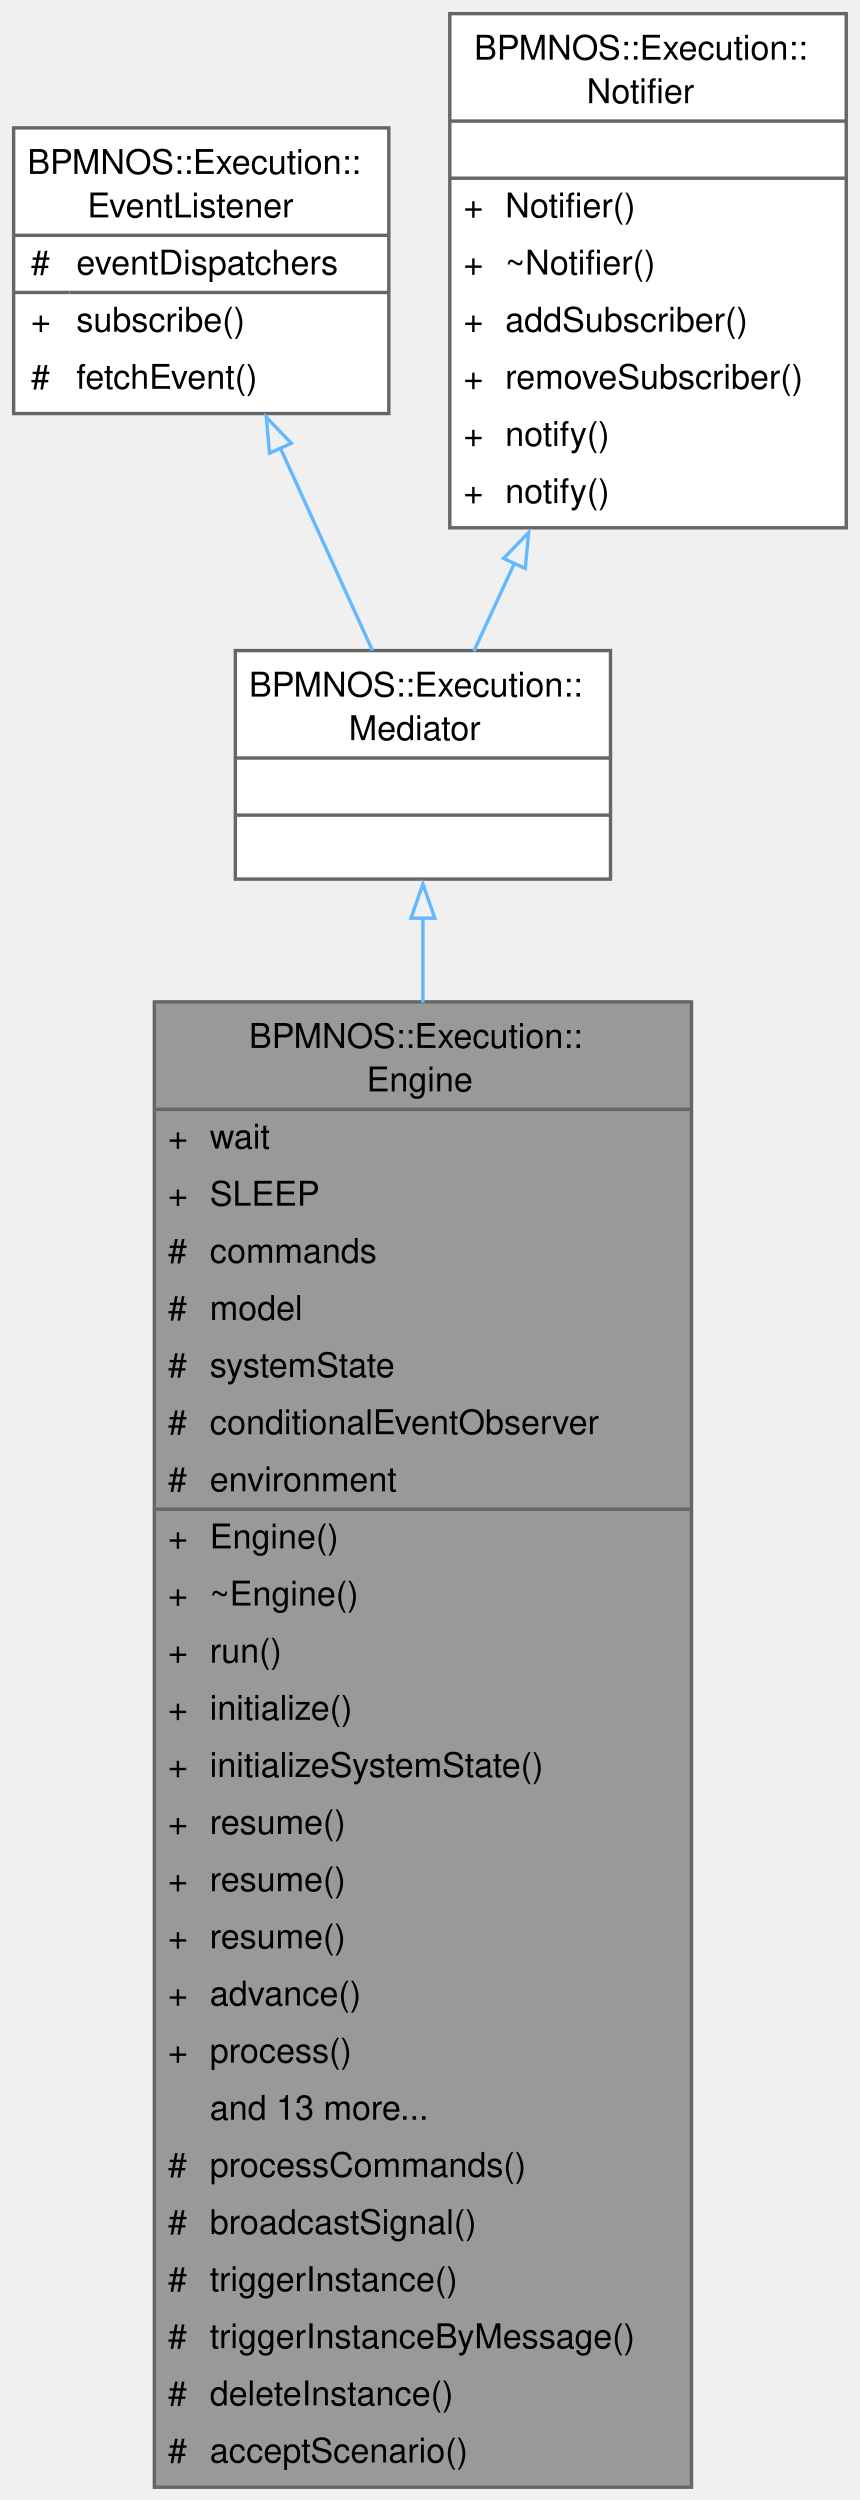
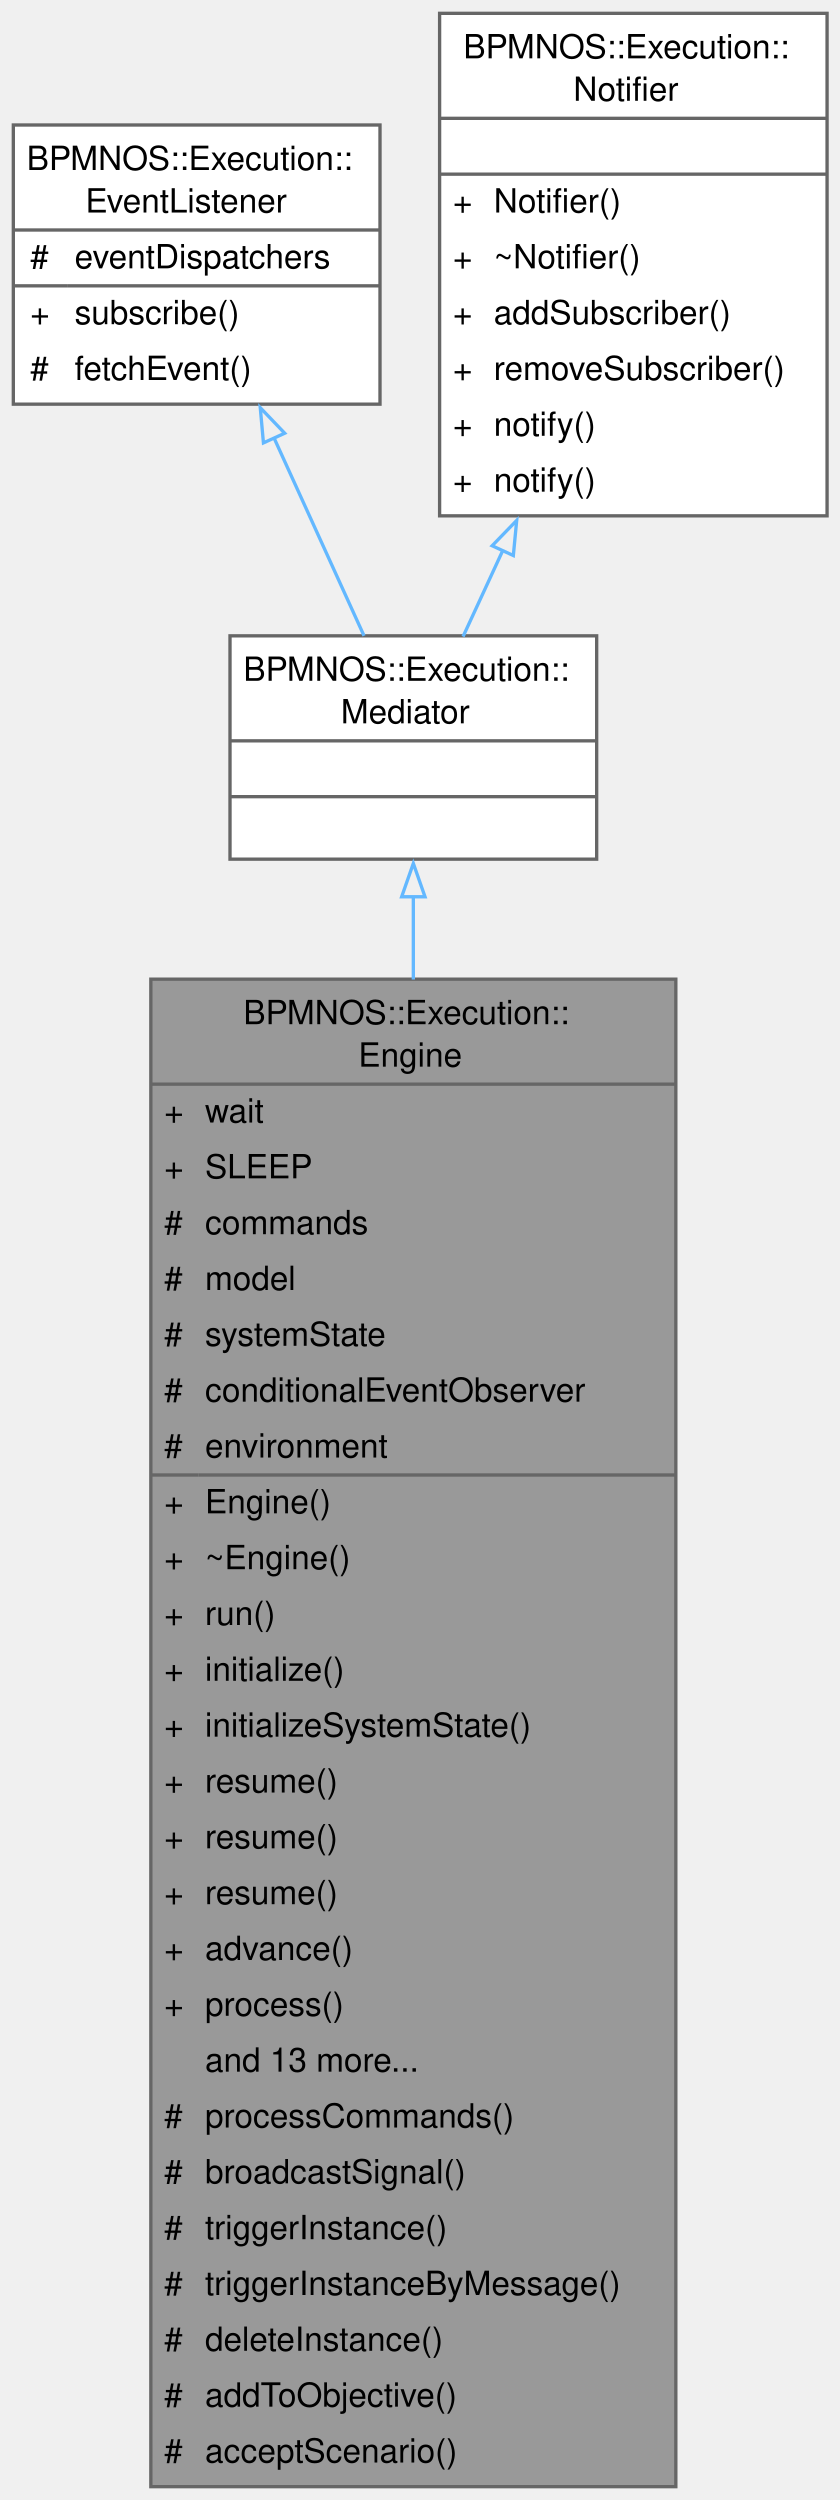
- <svg xmlns="http://www.w3.org/2000/svg" xmlns:xlink="http://www.w3.org/1999/xlink" width="252pt" height="733pt" viewBox="0.00 0.00 252.00 733.00">
-   <g id="graph0" class="graph" transform="scale(1 1) rotate(0) translate(4 729.25)">
+ <svg xmlns="http://www.w3.org/2000/svg" xmlns:xlink="http://www.w3.org/1999/xlink" width="252pt" height="750pt" viewBox="0.00 0.00 252.00 750.00">
+   <g id="graph0" class="graph" transform="scale(1 1) rotate(0) translate(4 746)">
    <g id="Node000001" class="node">
      <g id="a_Node000001">
        <a xlink:title=" ">
-           <polygon fill="#999999" stroke="none" points="198.75,-435.5 41.25,-435.5 41.25,0 198.75,0 198.75,-435.5" />
-           <text xml:space="preserve" text-anchor="start" x="69" y="-422" font-family="Helvetica,sans-Serif" font-size="10.00">BPMNOS::Execution::</text>
-           <text xml:space="preserve" text-anchor="start" x="103.5" y="-409.25" font-family="Helvetica,sans-Serif" font-size="10.00">Engine</text>
+           <polygon fill="#999999" stroke="none" points="198.75,-452.25 41.25,-452.25 41.25,0 198.75,0 198.75,-452.25" />
+           <text xml:space="preserve" text-anchor="start" x="69" y="-438.75" font-family="Helvetica,sans-Serif" font-size="10.00">BPMNOS::Execution::</text>
+           <text xml:space="preserve" text-anchor="start" x="103.5" y="-426" font-family="Helvetica,sans-Serif" font-size="10.00">Engine</text>
+           <text xml:space="preserve" text-anchor="start" x="45.25" y="-409.25" font-family="Helvetica,sans-Serif" font-size="10.00">+</text>
+           <text xml:space="preserve" text-anchor="start" x="57.5" y="-409.25" font-family="Helvetica,sans-Serif" font-size="10.00">wait</text>
          <text xml:space="preserve" text-anchor="start" x="45.25" y="-392.5" font-family="Helvetica,sans-Serif" font-size="10.00">+</text>
-           <text xml:space="preserve" text-anchor="start" x="57.5" y="-392.5" font-family="Helvetica,sans-Serif" font-size="10.00">wait</text>
-           <text xml:space="preserve" text-anchor="start" x="45.25" y="-375.75" font-family="Helvetica,sans-Serif" font-size="10.00">+</text>
-           <text xml:space="preserve" text-anchor="start" x="57.5" y="-375.75" font-family="Helvetica,sans-Serif" font-size="10.00">SLEEP</text>
+           <text xml:space="preserve" text-anchor="start" x="57.5" y="-392.5" font-family="Helvetica,sans-Serif" font-size="10.00">SLEEP</text>
+           <text xml:space="preserve" text-anchor="start" x="45.25" y="-375.75" font-family="Helvetica,sans-Serif" font-size="10.00">#</text>
+           <text xml:space="preserve" text-anchor="start" x="57.5" y="-375.75" font-family="Helvetica,sans-Serif" font-size="10.00">commands</text>
          <text xml:space="preserve" text-anchor="start" x="45.25" y="-359" font-family="Helvetica,sans-Serif" font-size="10.00">#</text>
-           <text xml:space="preserve" text-anchor="start" x="57.5" y="-359" font-family="Helvetica,sans-Serif" font-size="10.00">commands</text>
+           <text xml:space="preserve" text-anchor="start" x="57.5" y="-359" font-family="Helvetica,sans-Serif" font-size="10.00">model</text>
          <text xml:space="preserve" text-anchor="start" x="45.25" y="-342.25" font-family="Helvetica,sans-Serif" font-size="10.00">#</text>
-           <text xml:space="preserve" text-anchor="start" x="57.5" y="-342.25" font-family="Helvetica,sans-Serif" font-size="10.00">model</text>
+           <text xml:space="preserve" text-anchor="start" x="57.5" y="-342.25" font-family="Helvetica,sans-Serif" font-size="10.00">systemState</text>
          <text xml:space="preserve" text-anchor="start" x="45.25" y="-325.5" font-family="Helvetica,sans-Serif" font-size="10.00">#</text>
-           <text xml:space="preserve" text-anchor="start" x="57.5" y="-325.5" font-family="Helvetica,sans-Serif" font-size="10.00">systemState</text>
+           <text xml:space="preserve" text-anchor="start" x="57.5" y="-325.5" font-family="Helvetica,sans-Serif" font-size="10.00">conditionalEventObserver</text>
          <text xml:space="preserve" text-anchor="start" x="45.25" y="-308.75" font-family="Helvetica,sans-Serif" font-size="10.00">#</text>
-           <text xml:space="preserve" text-anchor="start" x="57.5" y="-308.75" font-family="Helvetica,sans-Serif" font-size="10.00">conditionalEventObserver</text>
-           <text xml:space="preserve" text-anchor="start" x="45.25" y="-292" font-family="Helvetica,sans-Serif" font-size="10.00">#</text>
-           <text xml:space="preserve" text-anchor="start" x="57.5" y="-292" font-family="Helvetica,sans-Serif" font-size="10.00">environment</text>
+           <text xml:space="preserve" text-anchor="start" x="57.5" y="-308.75" font-family="Helvetica,sans-Serif" font-size="10.00">environment</text>
+           <text xml:space="preserve" text-anchor="start" x="45.25" y="-292" font-family="Helvetica,sans-Serif" font-size="10.00">+</text>
+           <text xml:space="preserve" text-anchor="start" x="57.5" y="-292" font-family="Helvetica,sans-Serif" font-size="10.00">Engine()</text>
          <text xml:space="preserve" text-anchor="start" x="45.25" y="-275.25" font-family="Helvetica,sans-Serif" font-size="10.00">+</text>
-           <text xml:space="preserve" text-anchor="start" x="57.5" y="-275.25" font-family="Helvetica,sans-Serif" font-size="10.00">Engine()</text>
+           <text xml:space="preserve" text-anchor="start" x="57.5" y="-275.25" font-family="Helvetica,sans-Serif" font-size="10.00">~Engine()</text>
          <text xml:space="preserve" text-anchor="start" x="45.25" y="-258.5" font-family="Helvetica,sans-Serif" font-size="10.00">+</text>
-           <text xml:space="preserve" text-anchor="start" x="57.5" y="-258.5" font-family="Helvetica,sans-Serif" font-size="10.00">~Engine()</text>
+           <text xml:space="preserve" text-anchor="start" x="57.5" y="-258.5" font-family="Helvetica,sans-Serif" font-size="10.00">run()</text>
          <text xml:space="preserve" text-anchor="start" x="45.25" y="-241.75" font-family="Helvetica,sans-Serif" font-size="10.00">+</text>
-           <text xml:space="preserve" text-anchor="start" x="57.5" y="-241.75" font-family="Helvetica,sans-Serif" font-size="10.00">run()</text>
+           <text xml:space="preserve" text-anchor="start" x="57.5" y="-241.75" font-family="Helvetica,sans-Serif" font-size="10.00">initialize()</text>
          <text xml:space="preserve" text-anchor="start" x="45.25" y="-225" font-family="Helvetica,sans-Serif" font-size="10.00">+</text>
-           <text xml:space="preserve" text-anchor="start" x="57.5" y="-225" font-family="Helvetica,sans-Serif" font-size="10.00">initialize()</text>
+           <text xml:space="preserve" text-anchor="start" x="57.5" y="-225" font-family="Helvetica,sans-Serif" font-size="10.00">initializeSystemState()</text>
          <text xml:space="preserve" text-anchor="start" x="45.25" y="-208.25" font-family="Helvetica,sans-Serif" font-size="10.00">+</text>
-           <text xml:space="preserve" text-anchor="start" x="57.5" y="-208.25" font-family="Helvetica,sans-Serif" font-size="10.00">initializeSystemState()</text>
+           <text xml:space="preserve" text-anchor="start" x="57.5" y="-208.25" font-family="Helvetica,sans-Serif" font-size="10.00">resume()</text>
          <text xml:space="preserve" text-anchor="start" x="45.25" y="-191.5" font-family="Helvetica,sans-Serif" font-size="10.00">+</text>
          <text xml:space="preserve" text-anchor="start" x="57.5" y="-191.5" font-family="Helvetica,sans-Serif" font-size="10.00">resume()</text>
          <text xml:space="preserve" text-anchor="start" x="45.25" y="-174.75" font-family="Helvetica,sans-Serif" font-size="10.00">+</text>
          <text xml:space="preserve" text-anchor="start" x="57.5" y="-174.75" font-family="Helvetica,sans-Serif" font-size="10.00">resume()</text>
          <text xml:space="preserve" text-anchor="start" x="45.25" y="-158" font-family="Helvetica,sans-Serif" font-size="10.00">+</text>
-           <text xml:space="preserve" text-anchor="start" x="57.5" y="-158" font-family="Helvetica,sans-Serif" font-size="10.00">resume()</text>
+           <text xml:space="preserve" text-anchor="start" x="57.5" y="-158" font-family="Helvetica,sans-Serif" font-size="10.00">advance()</text>
          <text xml:space="preserve" text-anchor="start" x="45.25" y="-141.25" font-family="Helvetica,sans-Serif" font-size="10.00">+</text>
-           <text xml:space="preserve" text-anchor="start" x="57.5" y="-141.25" font-family="Helvetica,sans-Serif" font-size="10.00">advance()</text>
-           <text xml:space="preserve" text-anchor="start" x="45.25" y="-124.5" font-family="Helvetica,sans-Serif" font-size="10.00">+</text>
-           <text xml:space="preserve" text-anchor="start" x="57.5" y="-124.5" font-family="Helvetica,sans-Serif" font-size="10.00">process()</text>
-           <text xml:space="preserve" text-anchor="start" x="57.5" y="-107.75" font-family="Helvetica,sans-Serif" font-size="10.00">and 13 more...</text>
+           <text xml:space="preserve" text-anchor="start" x="57.5" y="-141.25" font-family="Helvetica,sans-Serif" font-size="10.00">process()</text>
+           <text xml:space="preserve" text-anchor="start" x="57.5" y="-124.5" font-family="Helvetica,sans-Serif" font-size="10.00">and 13 more...</text>
+           <text xml:space="preserve" text-anchor="start" x="45.25" y="-107.75" font-family="Helvetica,sans-Serif" font-size="10.00">#</text>
+           <text xml:space="preserve" text-anchor="start" x="57.5" y="-107.75" font-family="Helvetica,sans-Serif" font-size="10.00">processCommands()</text>
          <text xml:space="preserve" text-anchor="start" x="45.25" y="-91" font-family="Helvetica,sans-Serif" font-size="10.00">#</text>
-           <text xml:space="preserve" text-anchor="start" x="57.5" y="-91" font-family="Helvetica,sans-Serif" font-size="10.00">processCommands()</text>
+           <text xml:space="preserve" text-anchor="start" x="57.5" y="-91" font-family="Helvetica,sans-Serif" font-size="10.00">broadcastSignal()</text>
          <text xml:space="preserve" text-anchor="start" x="45.25" y="-74.25" font-family="Helvetica,sans-Serif" font-size="10.00">#</text>
-           <text xml:space="preserve" text-anchor="start" x="57.5" y="-74.25" font-family="Helvetica,sans-Serif" font-size="10.00">broadcastSignal()</text>
+           <text xml:space="preserve" text-anchor="start" x="57.5" y="-74.25" font-family="Helvetica,sans-Serif" font-size="10.00">triggerInstance()</text>
          <text xml:space="preserve" text-anchor="start" x="45.25" y="-57.5" font-family="Helvetica,sans-Serif" font-size="10.00">#</text>
-           <text xml:space="preserve" text-anchor="start" x="57.5" y="-57.5" font-family="Helvetica,sans-Serif" font-size="10.00">triggerInstance()</text>
+           <text xml:space="preserve" text-anchor="start" x="57.5" y="-57.5" font-family="Helvetica,sans-Serif" font-size="10.00">triggerInstanceByMessage()</text>
          <text xml:space="preserve" text-anchor="start" x="45.25" y="-40.75" font-family="Helvetica,sans-Serif" font-size="10.00">#</text>
-           <text xml:space="preserve" text-anchor="start" x="57.5" y="-40.75" font-family="Helvetica,sans-Serif" font-size="10.00">triggerInstanceByMessage()</text>
+           <text xml:space="preserve" text-anchor="start" x="57.5" y="-40.75" font-family="Helvetica,sans-Serif" font-size="10.00">deleteInstance()</text>
          <text xml:space="preserve" text-anchor="start" x="45.25" y="-24" font-family="Helvetica,sans-Serif" font-size="10.00">#</text>
-           <text xml:space="preserve" text-anchor="start" x="57.5" y="-24" font-family="Helvetica,sans-Serif" font-size="10.00">deleteInstance()</text>
+           <text xml:space="preserve" text-anchor="start" x="57.5" y="-24" font-family="Helvetica,sans-Serif" font-size="10.00">addToObjective()</text>
          <text xml:space="preserve" text-anchor="start" x="45.25" y="-7.25" font-family="Helvetica,sans-Serif" font-size="10.00">#</text>
          <text xml:space="preserve" text-anchor="start" x="57.5" y="-7.25" font-family="Helvetica,sans-Serif" font-size="10.00">acceptScenario()</text>
-           <polygon fill="#666666" stroke="#666666" points="41.25,-404 41.25,-404 198.75,-404 198.75,-404 41.25,-404" />
-           <polygon fill="#666666" stroke="#666666" points="41.25,-286.75 41.25,-286.75 55.5,-286.75 55.5,-286.75 41.25,-286.75" />
-           <polygon fill="#666666" stroke="#666666" points="55.5,-286.75 55.5,-286.75 198.75,-286.75 198.75,-286.75 55.5,-286.75" />
-           <polygon fill="none" stroke="#666666" points="41.25,0 41.25,-435.5 198.75,-435.5 198.75,0 41.25,0" />
+           <polygon fill="#666666" stroke="#666666" points="41.25,-420.75 41.25,-420.75 198.75,-420.75 198.75,-420.75 41.25,-420.75" />
+           <polygon fill="#666666" stroke="#666666" points="41.25,-303.5 41.25,-303.5 55.5,-303.5 55.5,-303.5 41.25,-303.5" />
+           <polygon fill="#666666" stroke="#666666" points="55.5,-303.5 55.5,-303.5 198.75,-303.5 198.75,-303.5 55.5,-303.5" />
+           <polygon fill="none" stroke="#666666" points="41.25,0 41.25,-452.25 198.75,-452.25 198.75,0 41.25,0" />
        </a>
      </g>
    </g>
    <g id="Node000002" class="node">
      <g id="a_Node000002">
        <a xlink:href="structBPMNOS_1_1Execution_1_1Mediator.html" target="_top" xlink:title="Represents an abstract base class for a class that is an event listener and notifier.">
-           <polygon fill="white" stroke="none" points="175,-538.5 65,-538.5 65,-471.5 175,-471.5 175,-538.5" />
-           <text xml:space="preserve" text-anchor="start" x="69" y="-525" font-family="Helvetica,sans-Serif" font-size="10.00">BPMNOS::Execution::</text>
-           <text xml:space="preserve" text-anchor="start" x="98.25" y="-512.25" font-family="Helvetica,sans-Serif" font-size="10.00">Mediator</text>
+           <polygon fill="white" stroke="none" points="175,-555.25 65,-555.25 65,-488.25 175,-488.25 175,-555.25" />
+           <text xml:space="preserve" text-anchor="start" x="69" y="-541.75" font-family="Helvetica,sans-Serif" font-size="10.00">BPMNOS::Execution::</text>
+           <text xml:space="preserve" text-anchor="start" x="98.25" y="-529" font-family="Helvetica,sans-Serif" font-size="10.00">Mediator</text>
+           <text xml:space="preserve" text-anchor="start" x="118.5" y="-512.25" font-family="Helvetica,sans-Serif" font-size="10.00"> </text>
          <text xml:space="preserve" text-anchor="start" x="118.5" y="-495.5" font-family="Helvetica,sans-Serif" font-size="10.00"> </text>
-           <text xml:space="preserve" text-anchor="start" x="118.5" y="-478.75" font-family="Helvetica,sans-Serif" font-size="10.00"> </text>
+           <polygon fill="#666666" stroke="#666666" points="65,-523.75 65,-523.75 175,-523.75 175,-523.75 65,-523.75" />
          <polygon fill="#666666" stroke="#666666" points="65,-507 65,-507 175,-507 175,-507 65,-507" />
-           <polygon fill="#666666" stroke="#666666" points="65,-490.25 65,-490.25 175,-490.25 175,-490.25 65,-490.25" />
-           <polygon fill="none" stroke="#666666" points="65,-471.5 65,-538.5 175,-538.5 175,-471.5 65,-471.5" />
+           <polygon fill="none" stroke="#666666" points="65,-488.25 65,-555.25 175,-555.25 175,-488.25 65,-488.25" />
        </a>
      </g>
    </g>
    <g id="edge1_Node000001_Node000002" class="edge">
      <g id="a_edge1_Node000001_Node000002">
        <a xlink:title=" ">
-           <path fill="none" stroke="#63b8ff" d="M120,-460.19C120,-452.55 120,-444.16 120,-435.25" />
-           <polygon fill="none" stroke="#63b8ff" points="116.5,-460.04 120,-470.04 123.5,-460.04 116.5,-460.04" />
+           <path fill="none" stroke="#63b8ff" d="M120,-477.13C120,-469.49 120,-461.09 120,-452.15" />
+           <polygon fill="none" stroke="#63b8ff" points="116.5,-476.97 120,-486.97 123.5,-476.97 116.5,-476.97" />
        </a>
      </g>
    </g>
    <g id="Node000003" class="node">
      <g id="a_Node000003">
        <a xlink:href="classBPMNOS_1_1Execution_1_1EventListener.html" target="_top" xlink:title=" ">
-           <polygon fill="white" stroke="none" points="110,-691.75 0,-691.75 0,-608 110,-608 110,-691.75" />
-           <text xml:space="preserve" text-anchor="start" x="4" y="-678.25" font-family="Helvetica,sans-Serif" font-size="10.00">BPMNOS::Execution::</text>
-           <text xml:space="preserve" text-anchor="start" x="21.62" y="-665.5" font-family="Helvetica,sans-Serif" font-size="10.00">EventListener</text>
-           <text xml:space="preserve" text-anchor="start" x="5.06" y="-648.75" font-family="Helvetica,sans-Serif" font-size="10.00">#</text>
-           <text xml:space="preserve" text-anchor="start" x="18.38" y="-648.75" font-family="Helvetica,sans-Serif" font-size="10.00">eventDispatchers</text>
-           <text xml:space="preserve" text-anchor="start" x="5.06" y="-632" font-family="Helvetica,sans-Serif" font-size="10.00">+</text>
-           <text xml:space="preserve" text-anchor="start" x="18.38" y="-632" font-family="Helvetica,sans-Serif" font-size="10.00">subscribe()</text>
-           <text xml:space="preserve" text-anchor="start" x="5.06" y="-615.25" font-family="Helvetica,sans-Serif" font-size="10.00">#</text>
-           <text xml:space="preserve" text-anchor="start" x="18.38" y="-615.25" font-family="Helvetica,sans-Serif" font-size="10.00">fetchEvent()</text>
-           <polygon fill="#666666" stroke="#666666" points="0,-660.25 0,-660.25 110,-660.25 110,-660.25 0,-660.25" />
-           <polygon fill="#666666" stroke="#666666" points="0,-643.5 0,-643.5 16.38,-643.5 16.38,-643.5 0,-643.5" />
-           <polygon fill="#666666" stroke="#666666" points="16.38,-643.5 16.38,-643.5 110,-643.5 110,-643.5 16.38,-643.5" />
-           <polygon fill="none" stroke="#666666" points="0,-608 0,-691.75 110,-691.75 110,-608 0,-608" />
+           <polygon fill="white" stroke="none" points="110,-708.5 0,-708.5 0,-624.75 110,-624.75 110,-708.5" />
+           <text xml:space="preserve" text-anchor="start" x="4" y="-695" font-family="Helvetica,sans-Serif" font-size="10.00">BPMNOS::Execution::</text>
+           <text xml:space="preserve" text-anchor="start" x="21.62" y="-682.25" font-family="Helvetica,sans-Serif" font-size="10.00">EventListener</text>
+           <text xml:space="preserve" text-anchor="start" x="5.06" y="-665.5" font-family="Helvetica,sans-Serif" font-size="10.00">#</text>
+           <text xml:space="preserve" text-anchor="start" x="18.38" y="-665.5" font-family="Helvetica,sans-Serif" font-size="10.00">eventDispatchers</text>
+           <text xml:space="preserve" text-anchor="start" x="5.06" y="-648.75" font-family="Helvetica,sans-Serif" font-size="10.00">+</text>
+           <text xml:space="preserve" text-anchor="start" x="18.38" y="-648.75" font-family="Helvetica,sans-Serif" font-size="10.00">subscribe()</text>
+           <text xml:space="preserve" text-anchor="start" x="5.06" y="-632" font-family="Helvetica,sans-Serif" font-size="10.00">#</text>
+           <text xml:space="preserve" text-anchor="start" x="18.38" y="-632" font-family="Helvetica,sans-Serif" font-size="10.00">fetchEvent()</text>
+           <polygon fill="#666666" stroke="#666666" points="0,-677 0,-677 110,-677 110,-677 0,-677" />
+           <polygon fill="#666666" stroke="#666666" points="0,-660.25 0,-660.25 16.38,-660.25 16.38,-660.25 0,-660.25" />
+           <polygon fill="#666666" stroke="#666666" points="16.38,-660.25 16.38,-660.25 110,-660.25 110,-660.25 16.38,-660.25" />
+           <polygon fill="none" stroke="#666666" points="0,-624.75 0,-708.5 110,-708.5 110,-624.75 0,-624.75" />
        </a>
      </g>
    </g>
    <g id="edge2_Node000002_Node000003" class="edge">
      <g id="a_edge2_Node000002_Node000003">
        <a xlink:title=" ">
-           <path fill="none" stroke="#63b8ff" d="M78.19,-597.91C87.19,-578.13 97.23,-556.05 105.21,-538.5" />
-           <polygon fill="none" stroke="#63b8ff" points="75.03,-596.39 74.08,-606.94 81.41,-599.28 75.03,-596.39" />
+           <path fill="none" stroke="#63b8ff" d="M78.19,-614.66C87.19,-594.88 97.23,-572.8 105.21,-555.25" />
+           <polygon fill="none" stroke="#63b8ff" points="75.03,-613.14 74.08,-623.69 81.41,-616.03 75.03,-613.14" />
        </a>
      </g>
    </g>
    <g id="Node000004" class="node">
      <g id="a_Node000004">
        <a xlink:href="classBPMNOS_1_1Execution_1_1Notifier.html" target="_top" xlink:title=" ">
-           <polygon fill="white" stroke="none" points="244.12,-725.25 127.88,-725.25 127.88,-574.5 244.12,-574.5 244.12,-725.25" />
-           <text xml:space="preserve" text-anchor="start" x="135" y="-711.75" font-family="Helvetica,sans-Serif" font-size="10.00">BPMNOS::Execution::</text>
-           <text xml:space="preserve" text-anchor="start" x="168" y="-699" font-family="Helvetica,sans-Serif" font-size="10.00">Notifier</text>
-           <text xml:space="preserve" text-anchor="start" x="184.5" y="-682.25" font-family="Helvetica,sans-Serif" font-size="10.00"> </text>
+           <polygon fill="white" stroke="none" points="244.12,-742 127.88,-742 127.88,-591.25 244.12,-591.25 244.12,-742" />
+           <text xml:space="preserve" text-anchor="start" x="135" y="-728.5" font-family="Helvetica,sans-Serif" font-size="10.00">BPMNOS::Execution::</text>
+           <text xml:space="preserve" text-anchor="start" x="168" y="-715.75" font-family="Helvetica,sans-Serif" font-size="10.00">Notifier</text>
+           <text xml:space="preserve" text-anchor="start" x="184.5" y="-699" font-family="Helvetica,sans-Serif" font-size="10.00"> </text>
+           <text xml:space="preserve" text-anchor="start" x="131.88" y="-682.25" font-family="Helvetica,sans-Serif" font-size="10.00">+</text>
+           <text xml:space="preserve" text-anchor="start" x="144.12" y="-682.25" font-family="Helvetica,sans-Serif" font-size="10.00">Notifier()</text>
          <text xml:space="preserve" text-anchor="start" x="131.88" y="-665.5" font-family="Helvetica,sans-Serif" font-size="10.00">+</text>
-           <text xml:space="preserve" text-anchor="start" x="144.12" y="-665.5" font-family="Helvetica,sans-Serif" font-size="10.00">Notifier()</text>
+           <text xml:space="preserve" text-anchor="start" x="144.12" y="-665.5" font-family="Helvetica,sans-Serif" font-size="10.00">~Notifier()</text>
          <text xml:space="preserve" text-anchor="start" x="131.88" y="-648.75" font-family="Helvetica,sans-Serif" font-size="10.00">+</text>
-           <text xml:space="preserve" text-anchor="start" x="144.12" y="-648.75" font-family="Helvetica,sans-Serif" font-size="10.00">~Notifier()</text>
+           <text xml:space="preserve" text-anchor="start" x="144.12" y="-648.75" font-family="Helvetica,sans-Serif" font-size="10.00">addSubscriber()</text>
          <text xml:space="preserve" text-anchor="start" x="131.88" y="-632" font-family="Helvetica,sans-Serif" font-size="10.00">+</text>
-           <text xml:space="preserve" text-anchor="start" x="144.12" y="-632" font-family="Helvetica,sans-Serif" font-size="10.00">addSubscriber()</text>
+           <text xml:space="preserve" text-anchor="start" x="144.12" y="-632" font-family="Helvetica,sans-Serif" font-size="10.00">removeSubscriber()</text>
          <text xml:space="preserve" text-anchor="start" x="131.88" y="-615.25" font-family="Helvetica,sans-Serif" font-size="10.00">+</text>
-           <text xml:space="preserve" text-anchor="start" x="144.12" y="-615.25" font-family="Helvetica,sans-Serif" font-size="10.00">removeSubscriber()</text>
+           <text xml:space="preserve" text-anchor="start" x="144.12" y="-615.25" font-family="Helvetica,sans-Serif" font-size="10.00">notify()</text>
          <text xml:space="preserve" text-anchor="start" x="131.88" y="-598.5" font-family="Helvetica,sans-Serif" font-size="10.00">+</text>
          <text xml:space="preserve" text-anchor="start" x="144.12" y="-598.5" font-family="Helvetica,sans-Serif" font-size="10.00">notify()</text>
-           <text xml:space="preserve" text-anchor="start" x="131.88" y="-581.75" font-family="Helvetica,sans-Serif" font-size="10.00">+</text>
-           <text xml:space="preserve" text-anchor="start" x="144.12" y="-581.75" font-family="Helvetica,sans-Serif" font-size="10.00">notify()</text>
+           <polygon fill="#666666" stroke="#666666" points="127.88,-710.5 127.88,-710.5 244.12,-710.5 244.12,-710.5 127.88,-710.5" />
          <polygon fill="#666666" stroke="#666666" points="127.88,-693.75 127.88,-693.75 244.12,-693.75 244.12,-693.75 127.88,-693.75" />
-           <polygon fill="#666666" stroke="#666666" points="127.88,-677 127.88,-677 244.12,-677 244.12,-677 127.88,-677" />
-           <polygon fill="none" stroke="#666666" points="127.88,-574.5 127.88,-725.25 244.12,-725.25 244.12,-574.5 127.88,-574.5" />
+           <polygon fill="none" stroke="#666666" points="127.88,-591.25 127.88,-742 244.12,-742 244.12,-591.25 127.88,-591.25" />
        </a>
      </g>
    </g>
    <g id="edge3_Node000002_Node000004" class="edge">
      <g id="a_edge3_Node000002_Node000004">
        <a xlink:title=" ">
-           <path fill="none" stroke="#63b8ff" d="M146.84,-564.11C142.63,-554.99 138.55,-546.17 134.91,-538.27" />
-           <polygon fill="none" stroke="#63b8ff" points="143.64,-565.52 151.01,-573.13 150,-562.59 143.64,-565.52" />
+           <path fill="none" stroke="#63b8ff" d="M146.84,-580.86C142.63,-571.74 138.55,-562.92 134.91,-555.02" />
+           <polygon fill="none" stroke="#63b8ff" points="143.64,-582.27 151.01,-589.88 150,-579.34 143.64,-582.27" />
        </a>
      </g>
    </g>
  </g>
</svg>
